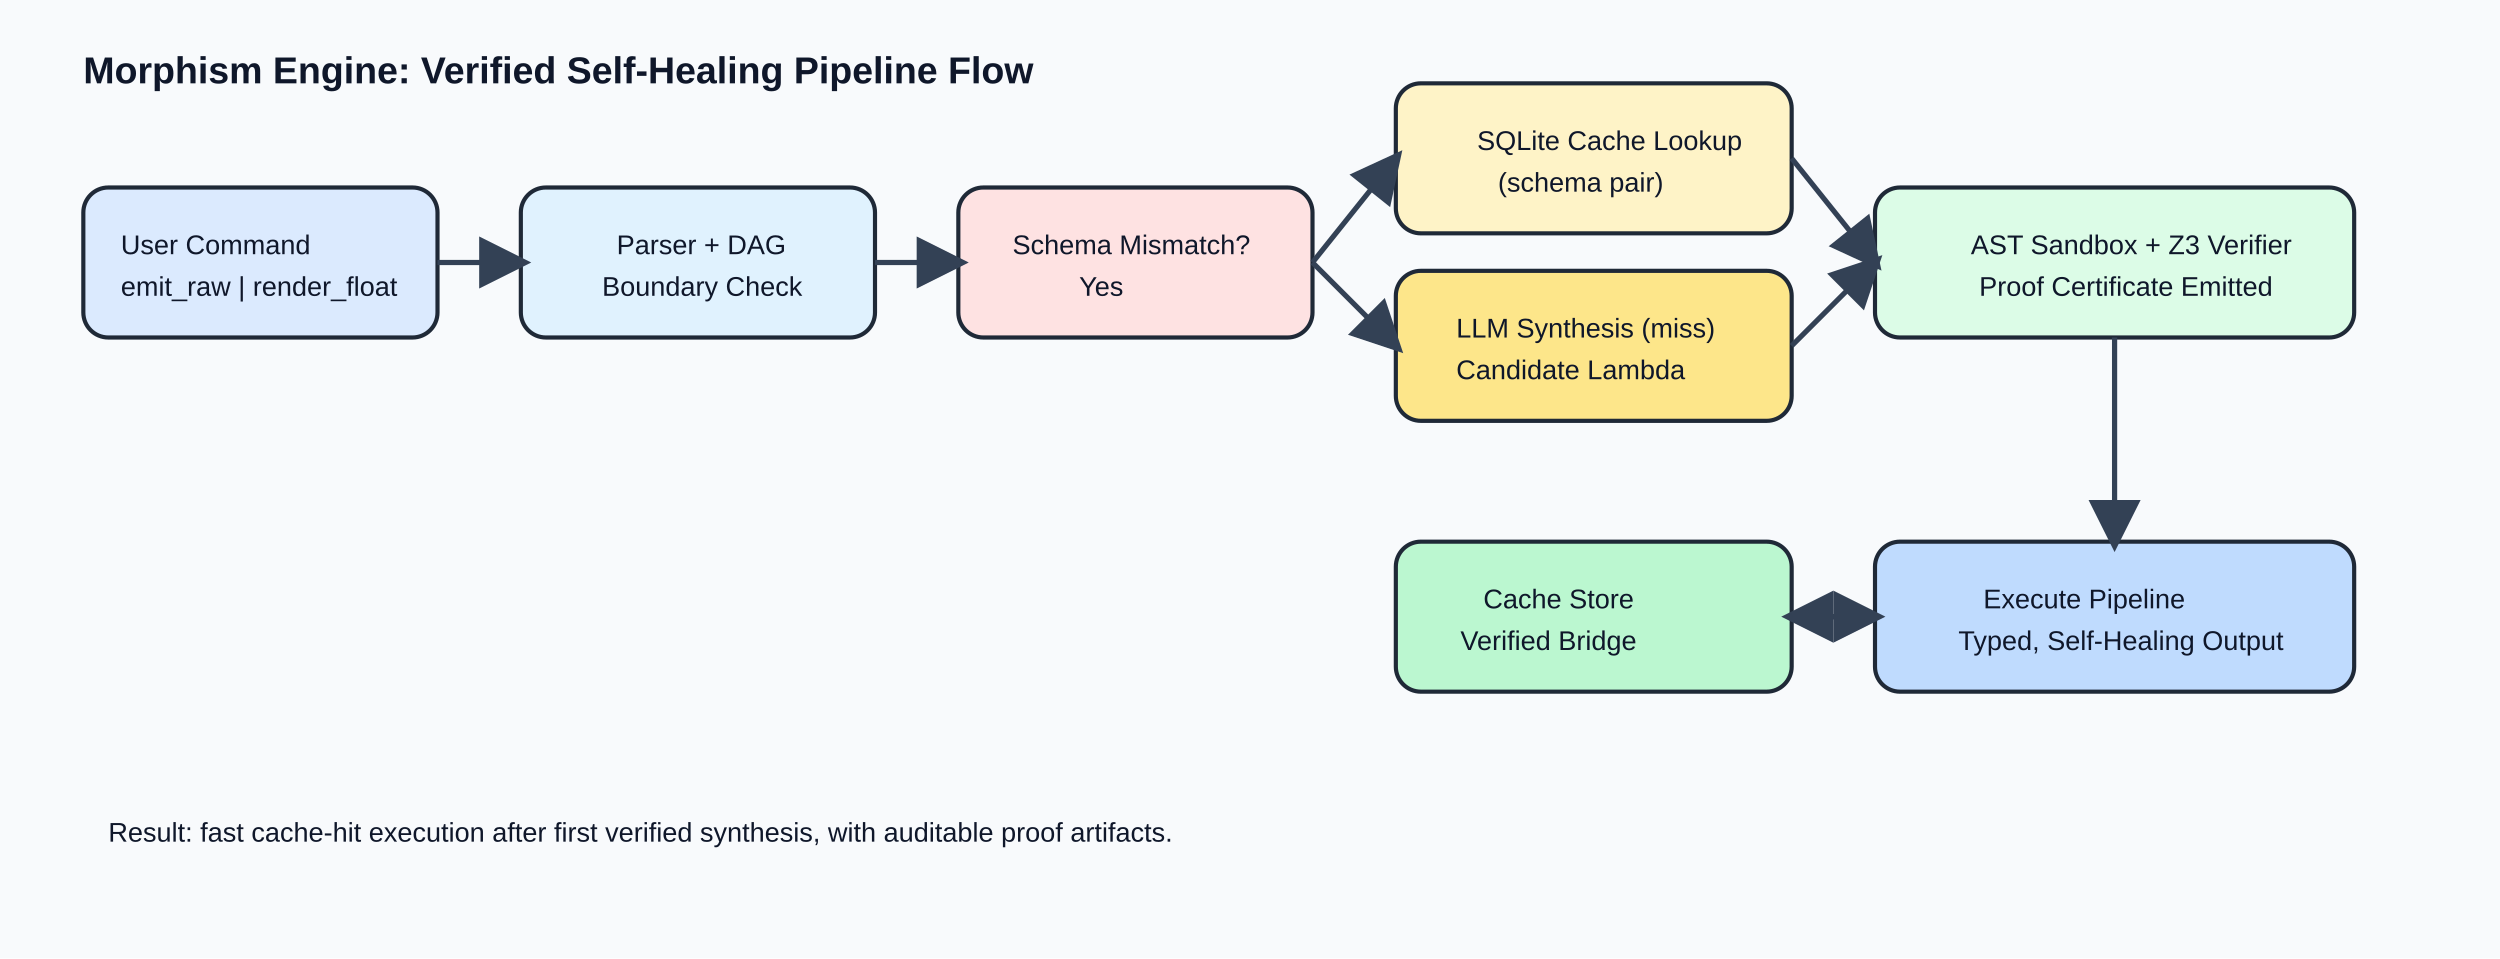
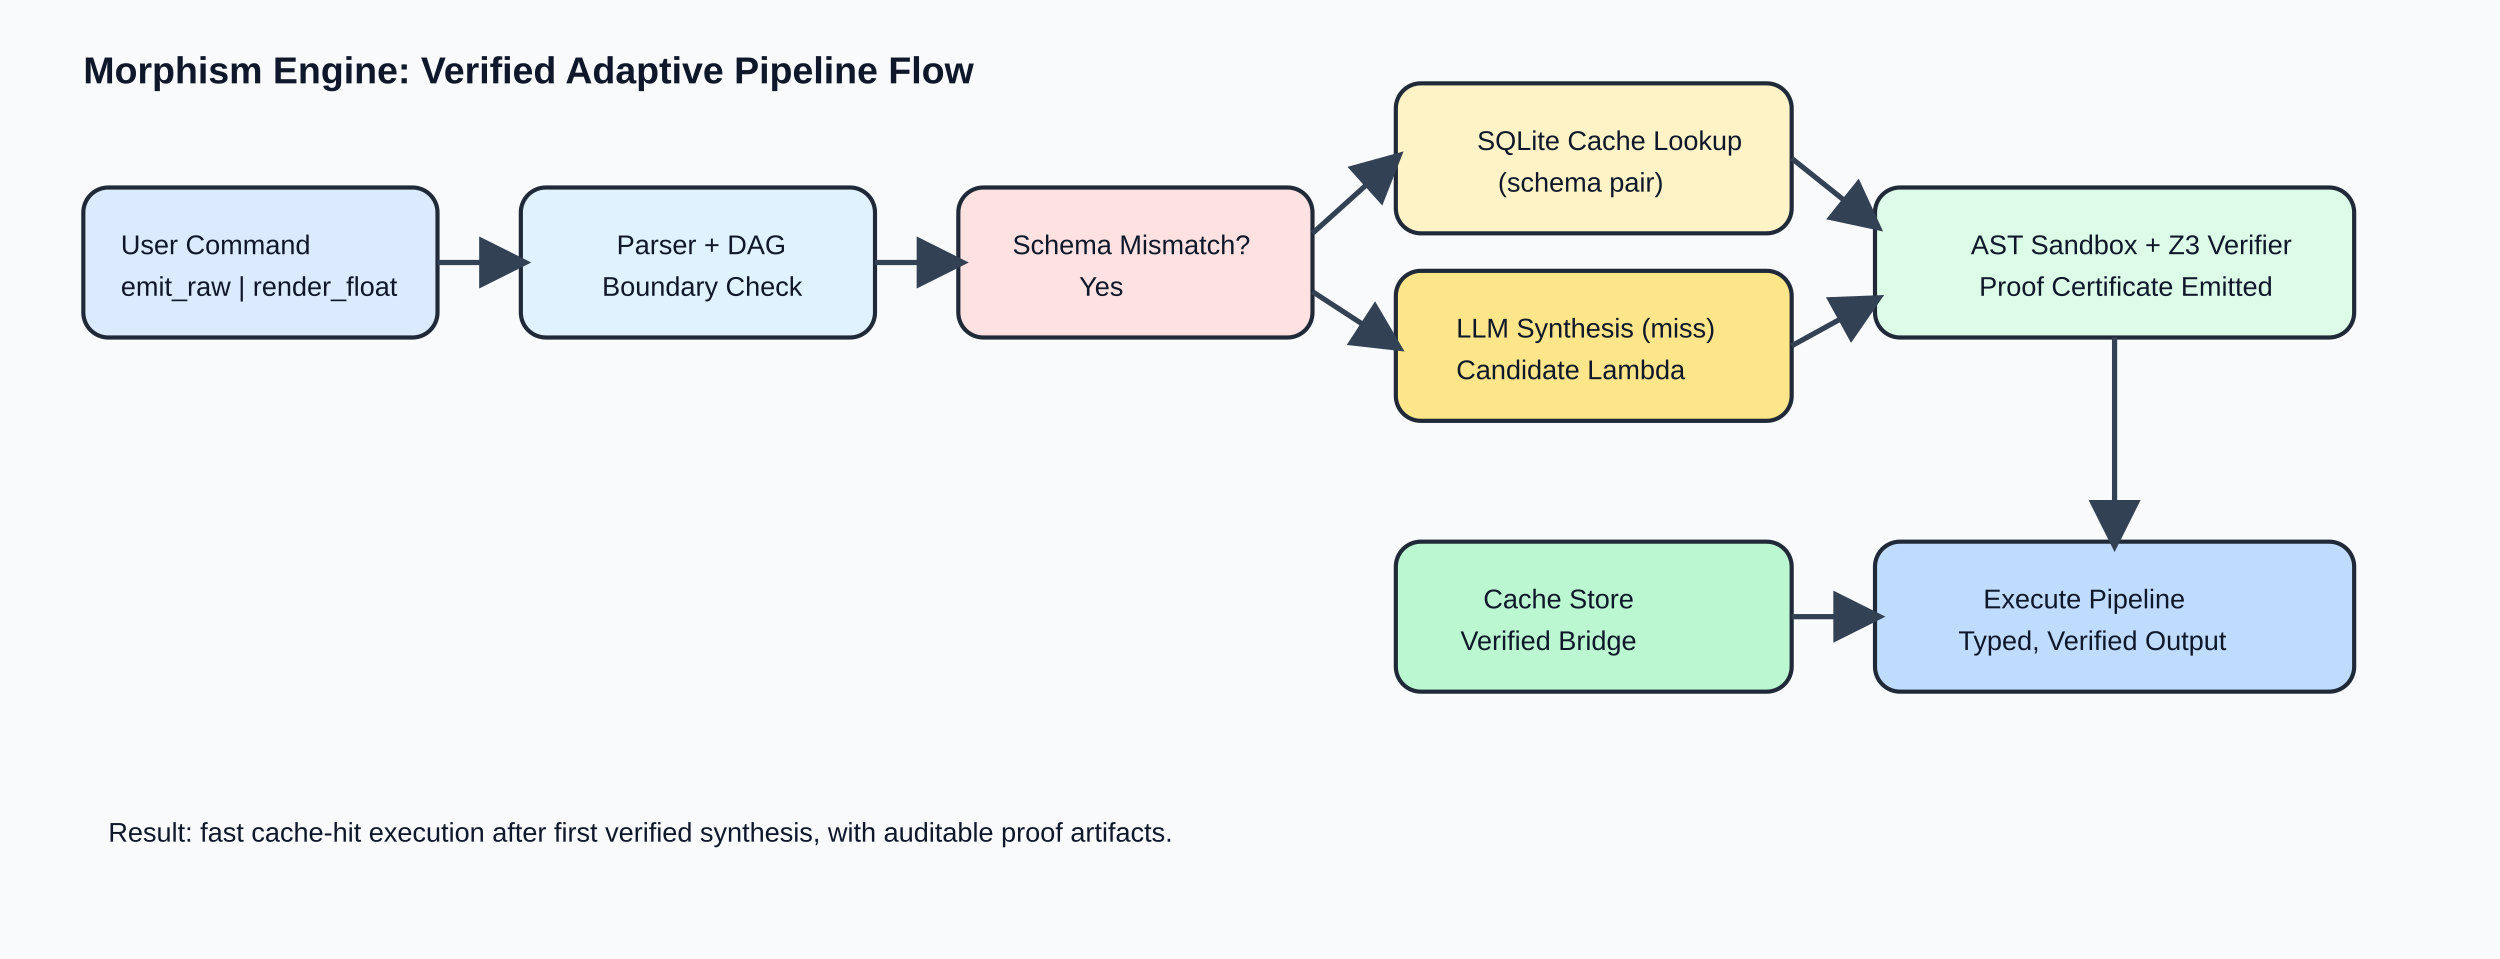
<svg xmlns="http://www.w3.org/2000/svg" width="1200" height="460" viewBox="0 0 1200 460" role="img" aria-labelledby="title desc">
  <defs>
    <style>
      .t{font-family:Segoe UI,Arial,sans-serif;fill:#0f172a}
      .h{font-size:18px;font-weight:700}
      .s{font-size:13px}
      .box{rx:12;ry:12;stroke:#1f2937;stroke-width:2}
      .arrow{stroke:#334155;stroke-width:2.5;marker-end:url(#m)}
    </style>
    <marker id="m" markerWidth="10" markerHeight="10" refX="8" refY="5" orient="auto">
      <path d="M0,0 L10,5 L0,10 z" fill="#334155" />
    </marker>
  </defs>
  <rect x="0" y="0" width="1200" height="460" fill="#f8fafc" />
-   <text class="t h" x="40" y="40">Morphism Engine: Verified Self-Healing Pipeline Flow</text>
+   <text class="t h" x="40" y="40">Morphism Engine: Verified Adaptive Pipeline Flow</text>
  <rect class="box" x="40" y="90" width="170" height="72" fill="#dbeafe" />
  <text class="t s" x="58" y="122">User Command</text>
  <text class="t s" x="58" y="142">emit_raw | render_float</text>
  <rect class="box" x="250" y="90" width="170" height="72" fill="#e0f2fe" />
  <text class="t s" x="296" y="122">Parser + DAG</text>
  <text class="t s" x="289" y="142">Boundary Check</text>
  <rect class="box" x="460" y="90" width="170" height="72" fill="#fee2e2" />
  <text class="t s" x="486" y="122">Schema Mismatch?</text>
  <text class="t s" x="518" y="142">Yes</text>
  <rect class="box" x="670" y="40" width="190" height="72" fill="#fef3c7" />
  <text class="t s" x="709" y="72">SQLite Cache Lookup</text>
  <text class="t s" x="719" y="92">(schema pair)</text>
  <rect class="box" x="670" y="130" width="190" height="72" fill="#fde68a" />
  <text class="t s" x="699" y="162">LLM Synthesis (miss)</text>
  <text class="t s" x="699" y="182">Candidate Lambda</text>
  <rect class="box" x="900" y="90" width="230" height="72" fill="#dcfce7" />
  <text class="t s" x="946" y="122">AST Sandbox + Z3 Verifier</text>
  <text class="t s" x="950" y="142">Proof Certificate Emitted</text>
  <rect class="box" x="670" y="260" width="190" height="72" fill="#bbf7d0" />
  <text class="t s" x="712" y="292">Cache Store</text>
  <text class="t s" x="701" y="312">Verified Bridge</text>
  <rect class="box" x="900" y="260" width="230" height="72" fill="#bfdbfe" />
  <text class="t s" x="952" y="292">Execute Pipeline</text>
-   <text class="t s" x="940" y="312">Typed, Self-Healing Output</text>
+   <text class="t s" x="940" y="312">Typed, Verified Output</text>
  <line class="arrow" x1="210" y1="126" x2="250" y2="126" />
  <line class="arrow" x1="420" y1="126" x2="460" y2="126" />
-   <line class="arrow" x1="630" y1="126" x2="670" y2="76" />
-   <line class="arrow" x1="630" y1="126" x2="670" y2="166" />
-   <line class="arrow" x1="860" y1="76" x2="900" y2="126" />
-   <line class="arrow" x1="860" y1="166" x2="900" y2="126" />
+   <line class="arrow" x1="630" y1="112" x2="670" y2="76" />
+   <line class="arrow" x1="630" y1="140" x2="670" y2="166" />
+   <line class="arrow" x1="860" y1="76" x2="900" y2="108" />
+   <line class="arrow" x1="860" y1="166" x2="900" y2="144" />
  <line class="arrow" x1="1015" y1="162" x2="1015" y2="260" />
-   <line class="arrow" x1="900" y1="296" x2="860" y2="296" />
  <line class="arrow" x1="860" y1="296" x2="900" y2="296" />
  <text class="t s" x="52" y="404">Result: fast cache-hit execution after first verified synthesis, with auditable proof artifacts.</text>
</svg>
